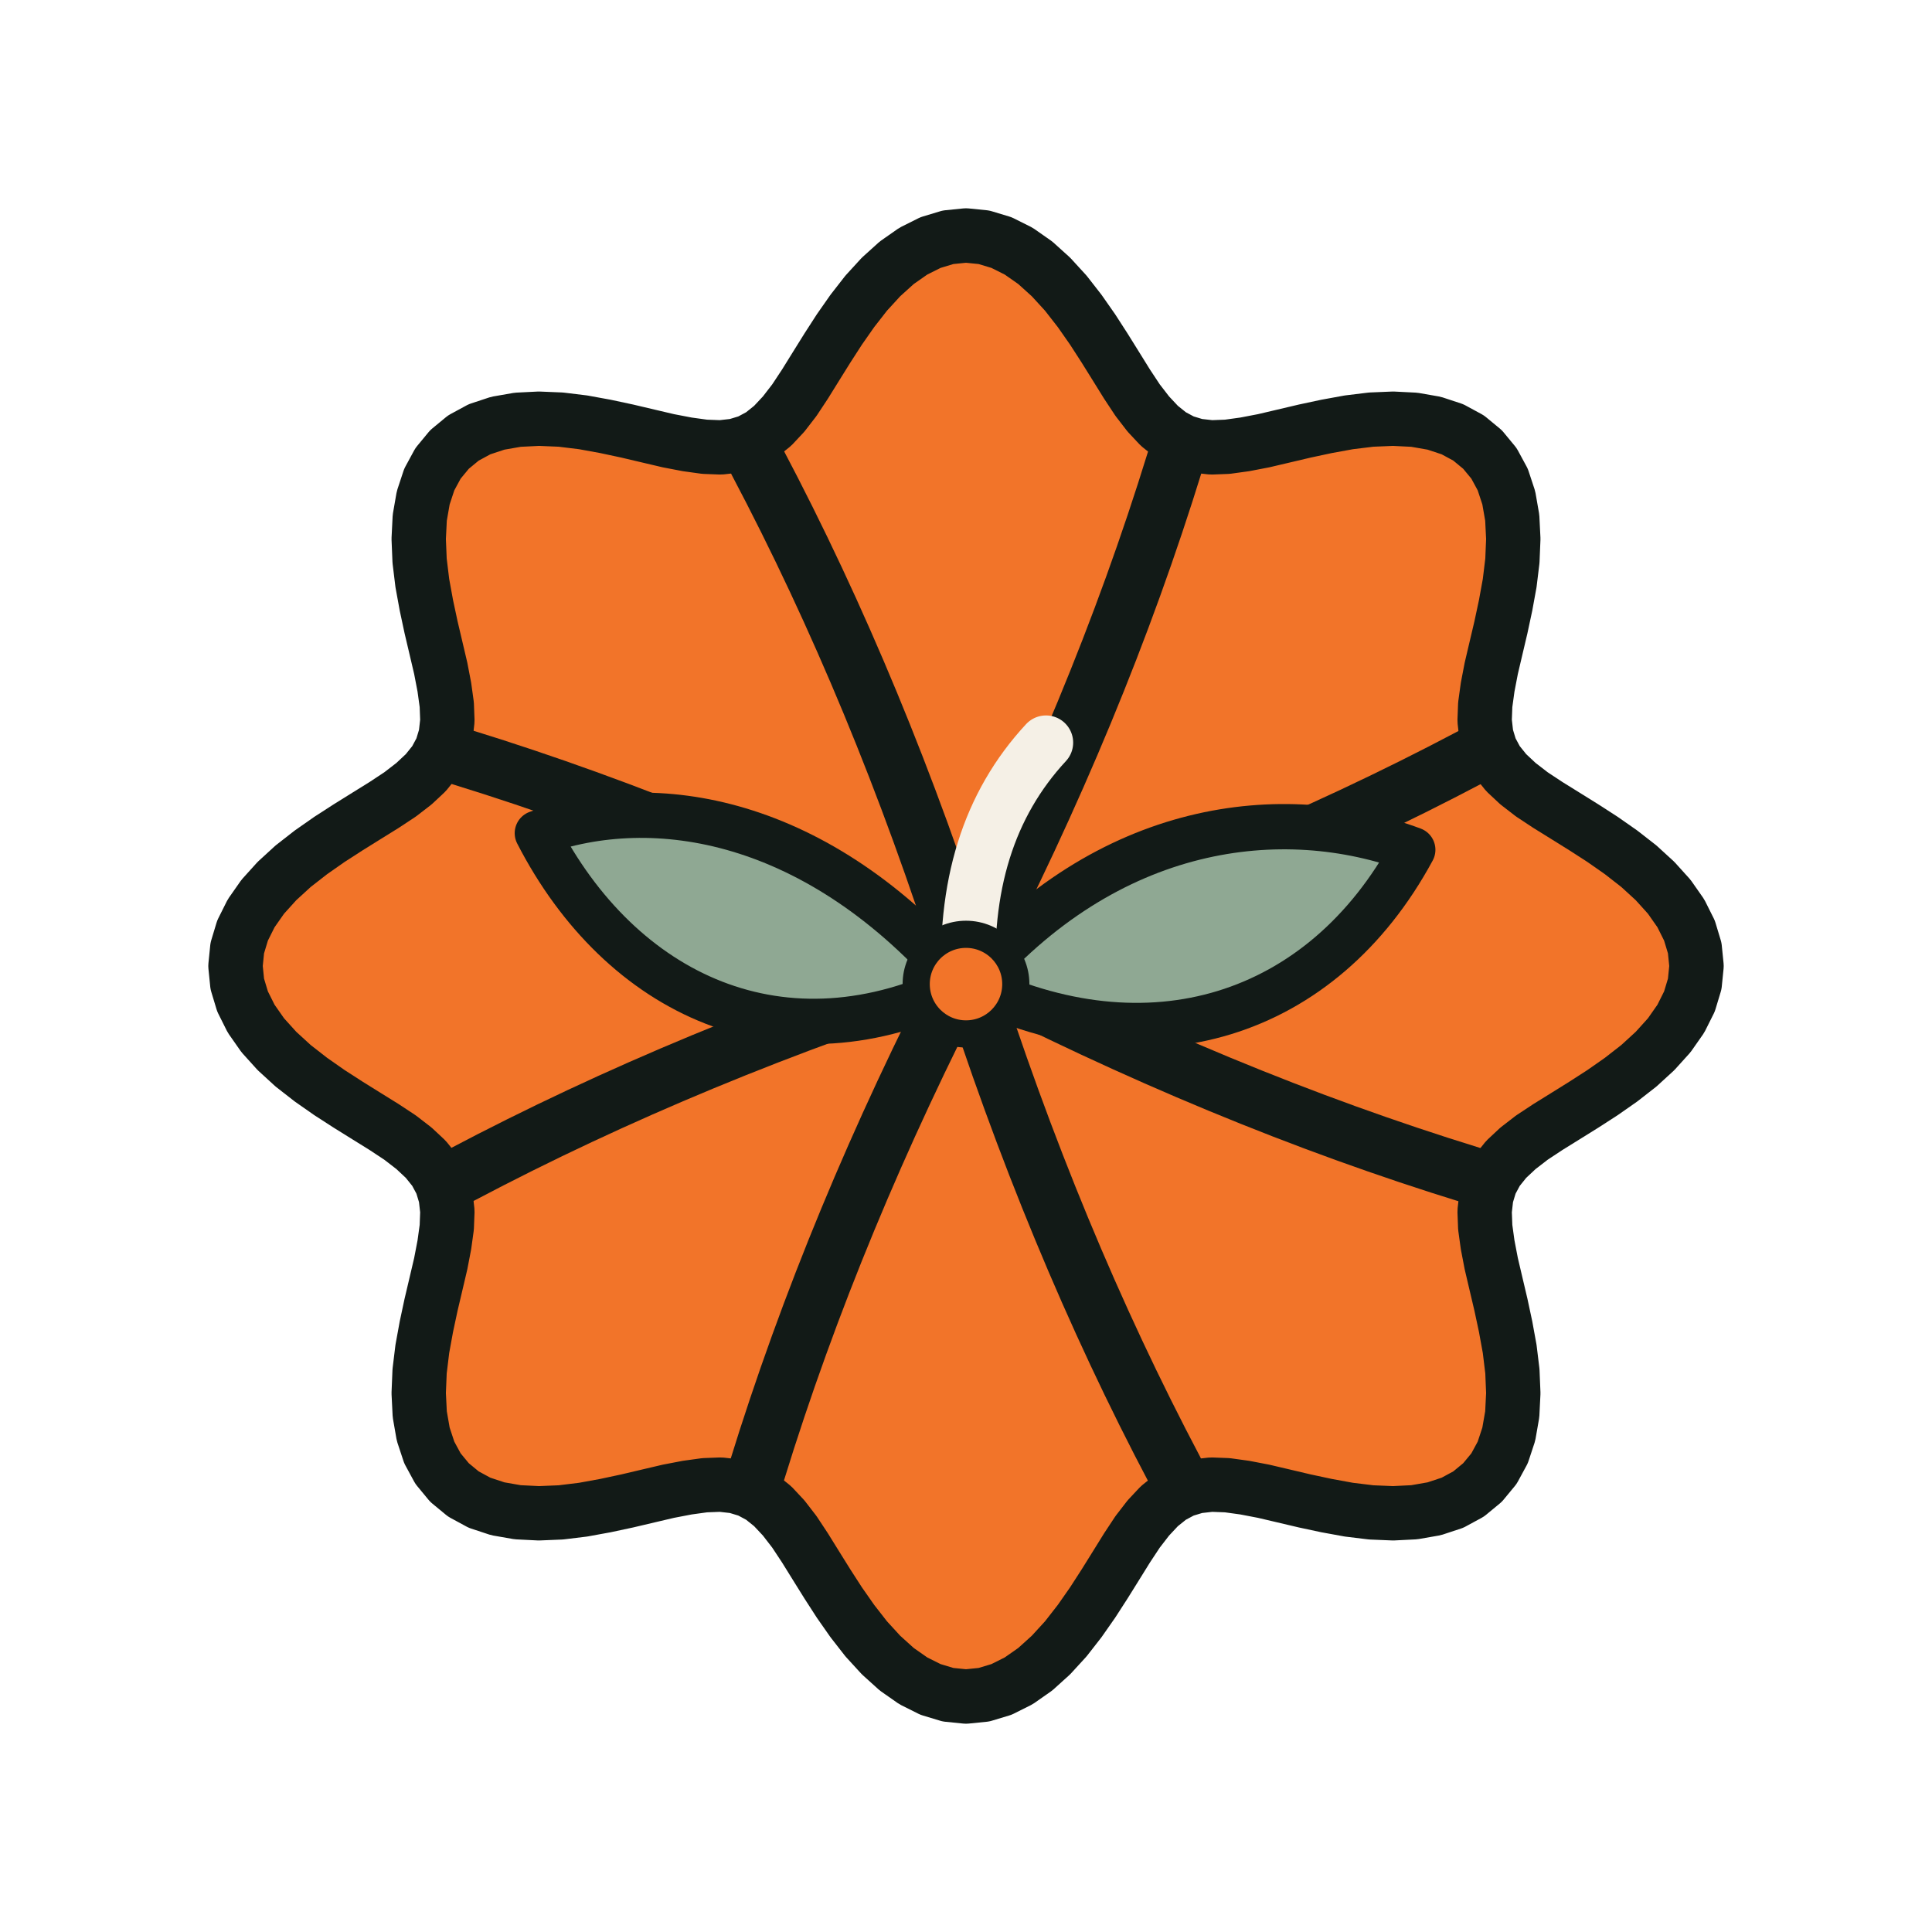
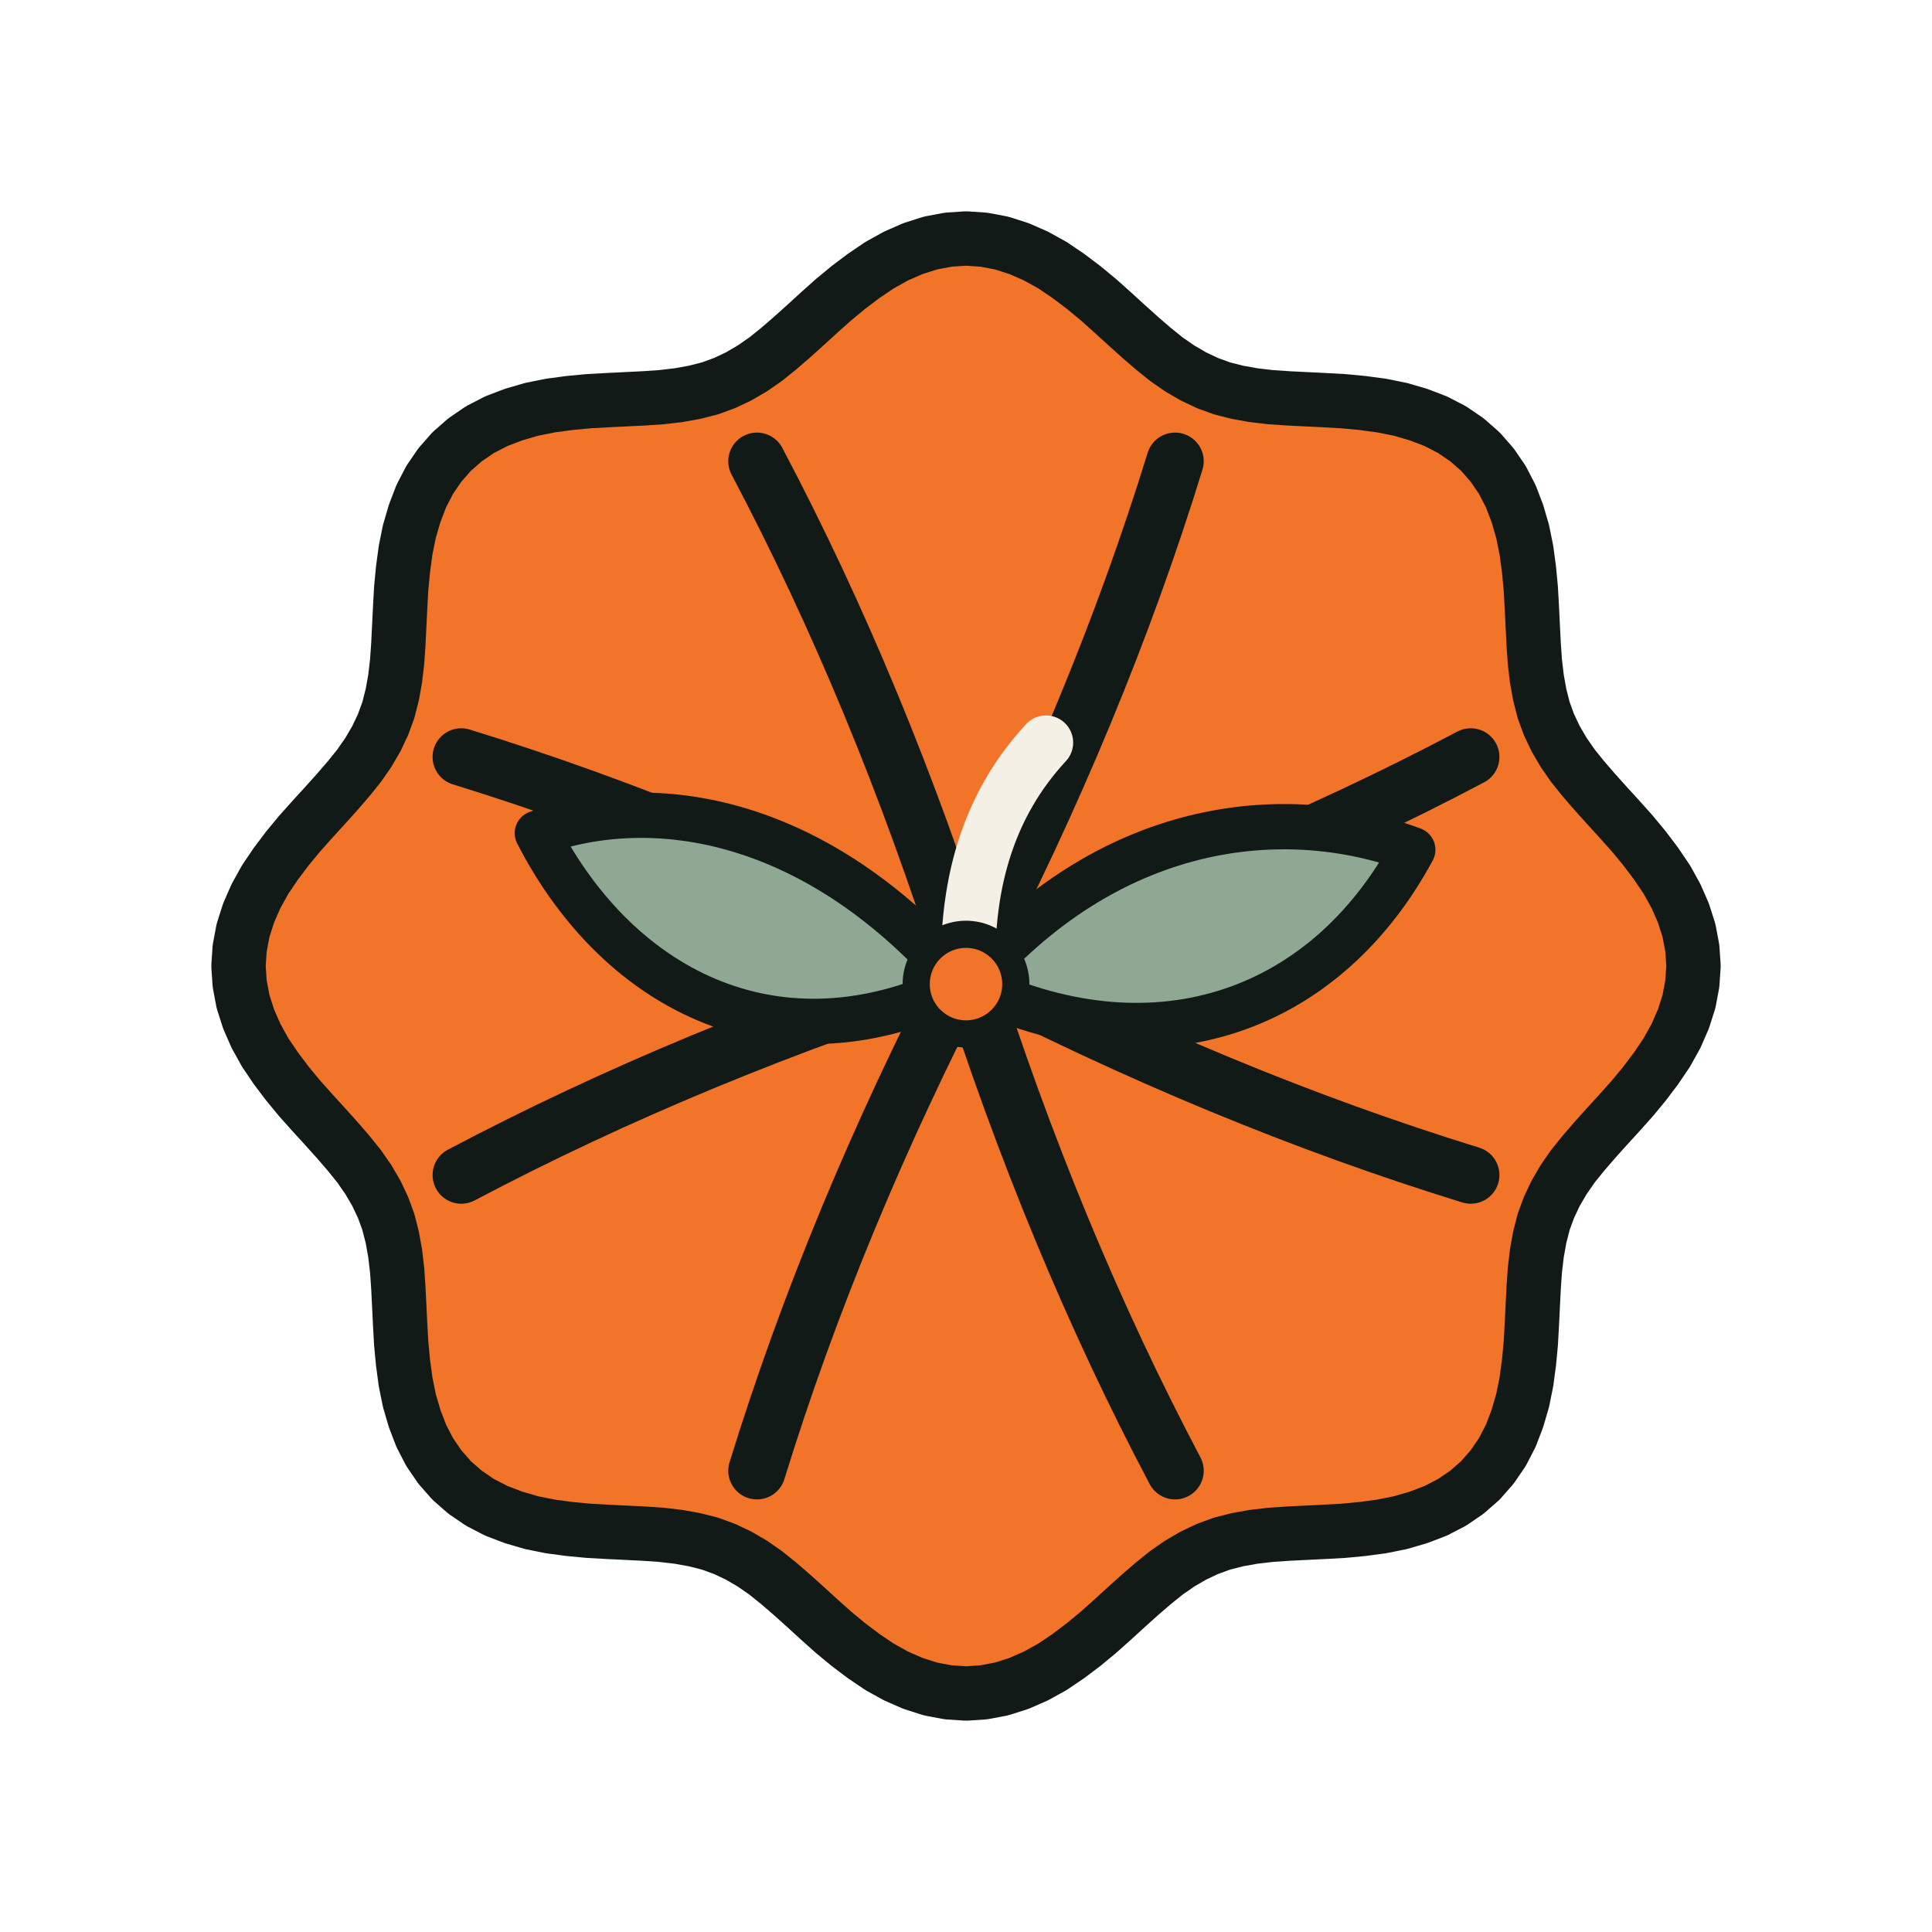
<svg xmlns="http://www.w3.org/2000/svg" viewBox="0 0 128 128" role="img" aria-labelledby="title desc">
-   <path fill="#F27429" stroke="#121A17" stroke-width="3.6" stroke-linejoin="round" d="M64.00 15.60 L65.19 15.72 L66.35 16.07 L67.49 16.64 L68.59 17.41 L69.63 18.35 L70.61 19.42 L71.53 20.60 L72.39 21.83 L73.19 23.07 L73.95 24.29 L74.67 25.45 L75.37 26.51 L76.08 27.43 L76.81 28.21 L77.57 28.82 L78.39 29.26 L79.28 29.53 L80.25 29.64 L81.31 29.60 L82.47 29.44 L83.72 29.20 L85.04 28.89 L86.44 28.56 L87.89 28.25 L89.37 27.98 L90.85 27.80 L92.30 27.74 L93.70 27.81 L95.02 28.04 L96.23 28.44 L97.30 29.02 L98.22 29.78 L98.98 30.70 L99.56 31.77 L99.96 32.98 L100.19 34.30 L100.26 35.70 L100.20 37.15 L100.02 38.63 L99.75 40.11 L99.44 41.56 L99.11 42.96 L98.80 44.28 L98.56 45.53 L98.40 46.69 L98.36 47.75 L98.47 48.72 L98.74 49.61 L99.18 50.43 L99.79 51.19 L100.57 51.92 L101.49 52.63 L102.55 53.33 L103.71 54.05 L104.93 54.81 L106.17 55.61 L107.40 56.47 L108.58 57.39 L109.65 58.37 L110.59 59.41 L111.36 60.51 L111.93 61.65 L112.28 62.81 L112.40 64.00 L112.28 65.19 L111.93 66.35 L111.36 67.49 L110.59 68.59 L109.65 69.63 L108.58 70.61 L107.40 71.53 L106.17 72.39 L104.93 73.19 L103.71 73.95 L102.55 74.67 L101.49 75.37 L100.57 76.08 L99.79 76.81 L99.18 77.57 L98.74 78.39 L98.47 79.28 L98.36 80.25 L98.40 81.31 L98.56 82.47 L98.80 83.72 L99.11 85.04 L99.44 86.44 L99.75 87.89 L100.02 89.37 L100.20 90.85 L100.26 92.30 L100.19 93.70 L99.96 95.02 L99.56 96.23 L98.98 97.30 L98.22 98.22 L97.30 98.98 L96.23 99.56 L95.02 99.96 L93.70 100.19 L92.30 100.26 L90.85 100.20 L89.37 100.02 L87.89 99.75 L86.44 99.44 L85.04 99.11 L83.72 98.80 L82.47 98.56 L81.31 98.40 L80.25 98.36 L79.28 98.47 L78.39 98.74 L77.57 99.18 L76.81 99.79 L76.08 100.57 L75.37 101.49 L74.67 102.55 L73.95 103.71 L73.19 104.93 L72.39 106.17 L71.53 107.40 L70.61 108.58 L69.63 109.65 L68.59 110.59 L67.49 111.36 L66.35 111.93 L65.19 112.28 L64.00 112.40 L62.81 112.28 L61.65 111.93 L60.51 111.36 L59.41 110.59 L58.37 109.65 L57.39 108.58 L56.47 107.40 L55.61 106.17 L54.81 104.93 L54.05 103.71 L53.33 102.55 L52.63 101.49 L51.92 100.57 L51.19 99.79 L50.43 99.18 L49.61 98.74 L48.72 98.47 L47.75 98.36 L46.69 98.40 L45.53 98.56 L44.28 98.80 L42.96 99.11 L41.56 99.44 L40.11 99.75 L38.63 100.02 L37.15 100.20 L35.70 100.26 L34.30 100.19 L32.98 99.96 L31.77 99.56 L30.70 98.98 L29.78 98.22 L29.02 97.30 L28.44 96.23 L28.04 95.02 L27.81 93.70 L27.74 92.30 L27.80 90.85 L27.98 89.37 L28.25 87.89 L28.56 86.44 L28.89 85.04 L29.20 83.72 L29.44 82.47 L29.60 81.31 L29.64 80.25 L29.53 79.28 L29.26 78.39 L28.82 77.57 L28.21 76.81 L27.43 76.08 L26.51 75.37 L25.45 74.67 L24.29 73.95 L23.07 73.19 L21.83 72.39 L20.60 71.53 L19.42 70.61 L18.35 69.63 L17.41 68.59 L16.64 67.49 L16.07 66.35 L15.72 65.19 L15.60 64.00 L15.72 62.81 L16.07 61.65 L16.64 60.51 L17.41 59.41 L18.35 58.37 L19.42 57.39 L20.60 56.47 L21.83 55.61 L23.07 54.81 L24.29 54.05 L25.45 53.33 L26.51 52.63 L27.43 51.92 L28.21 51.19 L28.82 50.43 L29.26 49.61 L29.53 48.72 L29.64 47.75 L29.60 46.69 L29.44 45.53 L29.20 44.28 L28.89 42.96 L28.56 41.56 L28.25 40.11 L27.98 38.63 L27.80 37.15 L27.74 35.70 L27.81 34.30 L28.04 32.98 L28.44 31.77 L29.02 30.70 L29.78 29.78 L30.70 29.02 L31.77 28.44 L32.98 28.04 L34.30 27.81 L35.70 27.74 L37.15 27.80 L38.63 27.98 L40.11 28.25 L41.56 28.56 L42.96 28.89 L44.28 29.20 L45.53 29.44 L46.69 29.60 L47.75 29.64 L48.72 29.53 L49.61 29.26 L50.43 28.82 L51.19 28.21 L51.92 27.43 L52.63 26.51 L53.33 25.45 L54.05 24.29 L54.81 23.07 L55.61 21.83 L56.47 20.60 L57.39 19.42 L58.37 18.35 L59.41 17.41 L60.51 16.64 L61.65 16.07 L62.81 15.72 Z" />
+   <path fill="#F27429" stroke="#121A17" stroke-width="3.6" stroke-linejoin="round" d="M64.00 15.80 L65.18 15.88 L66.35 16.10 L67.51 16.47 L68.63 16.96 L69.73 17.57 L70.78 18.28 L71.80 19.05 L72.78 19.86 L73.72 20.70 L74.64 21.54 L75.53 22.34 L76.41 23.10 L77.28 23.80 L78.16 24.41 L79.07 24.94 L80.00 25.38 L80.96 25.73 L81.98 25.99 L83.04 26.18 L84.15 26.31 L85.30 26.39 L86.51 26.45 L87.74 26.51 L89.00 26.58 L90.27 26.70 L91.54 26.87 L92.78 27.12 L93.98 27.47 L95.13 27.91 L96.21 28.47 L97.19 29.14 L98.08 29.92 L98.86 30.81 L99.53 31.79 L100.09 32.87 L100.53 34.02 L100.88 35.22 L101.13 36.46 L101.30 37.73 L101.42 39.00 L101.49 40.26 L101.55 41.49 L101.61 42.70 L101.69 43.85 L101.82 44.96 L102.01 46.02 L102.27 47.04 L102.62 48.00 L103.06 48.93 L103.59 49.84 L104.20 50.72 L104.90 51.59 L105.66 52.47 L106.46 53.36 L107.30 54.28 L108.14 55.22 L108.95 56.20 L109.72 57.22 L110.43 58.27 L111.04 59.37 L111.53 60.49 L111.90 61.65 L112.12 62.82 L112.20 64.00 L112.12 65.18 L111.90 66.35 L111.53 67.51 L111.04 68.63 L110.43 69.73 L109.72 70.78 L108.95 71.80 L108.14 72.78 L107.30 73.72 L106.46 74.64 L105.66 75.53 L104.90 76.41 L104.20 77.28 L103.59 78.16 L103.06 79.07 L102.62 80.00 L102.27 80.96 L102.01 81.98 L101.82 83.04 L101.69 84.15 L101.61 85.30 L101.55 86.51 L101.49 87.74 L101.42 89.00 L101.30 90.27 L101.13 91.54 L100.88 92.78 L100.53 93.98 L100.09 95.13 L99.53 96.21 L98.86 97.19 L98.08 98.08 L97.19 98.86 L96.21 99.53 L95.13 100.09 L93.98 100.53 L92.78 100.88 L91.54 101.13 L90.27 101.30 L89.00 101.42 L87.74 101.49 L86.51 101.55 L85.30 101.61 L84.15 101.69 L83.04 101.82 L81.98 102.01 L80.96 102.27 L80.00 102.62 L79.07 103.06 L78.16 103.59 L77.28 104.20 L76.41 104.90 L75.53 105.66 L74.64 106.46 L73.72 107.30 L72.78 108.14 L71.80 108.95 L70.78 109.72 L69.73 110.43 L68.63 111.04 L67.51 111.53 L66.35 111.90 L65.18 112.12 L64.00 112.20 L62.82 112.12 L61.65 111.90 L60.49 111.53 L59.37 111.04 L58.27 110.43 L57.22 109.72 L56.20 108.95 L55.22 108.14 L54.28 107.30 L53.36 106.46 L52.47 105.66 L51.59 104.90 L50.72 104.20 L49.84 103.59 L48.93 103.06 L48.00 102.62 L47.04 102.27 L46.02 102.01 L44.96 101.82 L43.85 101.69 L42.70 101.61 L41.49 101.55 L40.26 101.49 L39.00 101.42 L37.73 101.30 L36.46 101.13 L35.22 100.88 L34.02 100.53 L32.87 100.09 L31.79 99.53 L30.81 98.86 L29.92 98.08 L29.14 97.19 L28.47 96.21 L27.91 95.13 L27.47 93.98 L27.12 92.78 L26.87 91.54 L26.70 90.27 L26.58 89.00 L26.51 87.74 L26.45 86.51 L26.39 85.30 L26.31 84.15 L26.18 83.04 L25.99 81.98 L25.73 80.96 L25.38 80.00 L24.94 79.07 L24.41 78.16 L23.80 77.28 L23.10 76.41 L22.34 75.53 L21.54 74.64 L20.70 73.72 L19.86 72.78 L19.05 71.80 L18.28 70.78 L17.57 69.73 L16.96 68.63 L16.47 67.51 L16.10 66.35 L15.88 65.18 L15.80 64.00 L15.88 62.82 L16.10 61.65 L16.47 60.49 L16.96 59.37 L17.57 58.27 L18.28 57.22 L19.05 56.20 L19.86 55.22 L20.70 54.28 L21.54 53.36 L22.34 52.47 L23.10 51.59 L23.80 50.72 L24.41 49.84 L24.94 48.93 L25.38 48.00 L25.73 47.04 L25.99 46.02 L26.18 44.96 L26.31 43.85 L26.39 42.70 L26.45 41.49 L26.51 40.26 L26.58 39.00 L26.70 37.73 L26.87 36.46 L27.12 35.22 L27.47 34.02 L27.91 32.87 L28.47 31.79 L29.14 30.81 L29.92 29.92 L30.81 29.14 L31.79 28.47 L32.87 27.91 L34.02 27.47 L35.22 27.12 L36.46 26.87 L37.73 26.70 L39.00 26.58 L40.26 26.51 L41.49 26.45 L42.70 26.39 L43.85 26.31 L44.96 26.18 L46.02 25.99 L47.04 25.73 L48.00 25.38 L48.93 24.94 L49.84 24.41 L50.72 23.80 L51.59 23.10 L52.47 22.34 L53.36 21.54 L54.28 20.70 L55.22 19.86 L56.20 19.05 L57.22 18.28 L58.27 17.57 L59.37 16.96 L60.49 16.47 L61.65 16.10 L62.82 15.88 Z" />
  <g fill="none" stroke="#121A17" stroke-width="3.8" stroke-linecap="round">
    <path d="M64 64 Q72.74 47.13 77.85 30.56" />
    <path d="M64 64 Q82.11 58.25 97.44 50.15" />
    <path d="M64 64 Q80.87 72.74 97.44 77.85" />
    <path d="M64 64 Q69.75 82.11 77.85 97.44" />
    <path d="M64 64 Q55.26 80.87 50.15 97.44" />
    <path d="M64 64 Q45.89 69.75 30.56 77.85" />
    <path d="M64 64 Q47.13 55.26 30.56 50.15" />
    <path d="M64 64 Q58.25 45.89 50.15 30.56" />
  </g>
  <path d="M63.7 65.2 C54.2 54.1 43.3 52.4 35.6 55.2 C41.1 65.9 51.9 71.1 63.7 65.2Z" fill="#8FA893" stroke="#121A17" stroke-width="3" stroke-linejoin="round" />
  <path d="M64.2 65.2 C73.4 54.4 85.0 53.1 93.6 56.3 C87.6 67.4 76.1 71.0 64.2 65.2Z" fill="#8FA893" stroke="#121A17" stroke-width="3" stroke-linejoin="round" />
  <path d="M64.2 65.6 C63.8 58.7 65.5 53.3 69.3 49.2" fill="none" stroke="#F5F0E6" stroke-width="3.6" stroke-linecap="round" />
  <circle cx="64" cy="65.2" r="3.3" fill="#F27429" stroke="#121A17" stroke-width="1.8" />
</svg>
